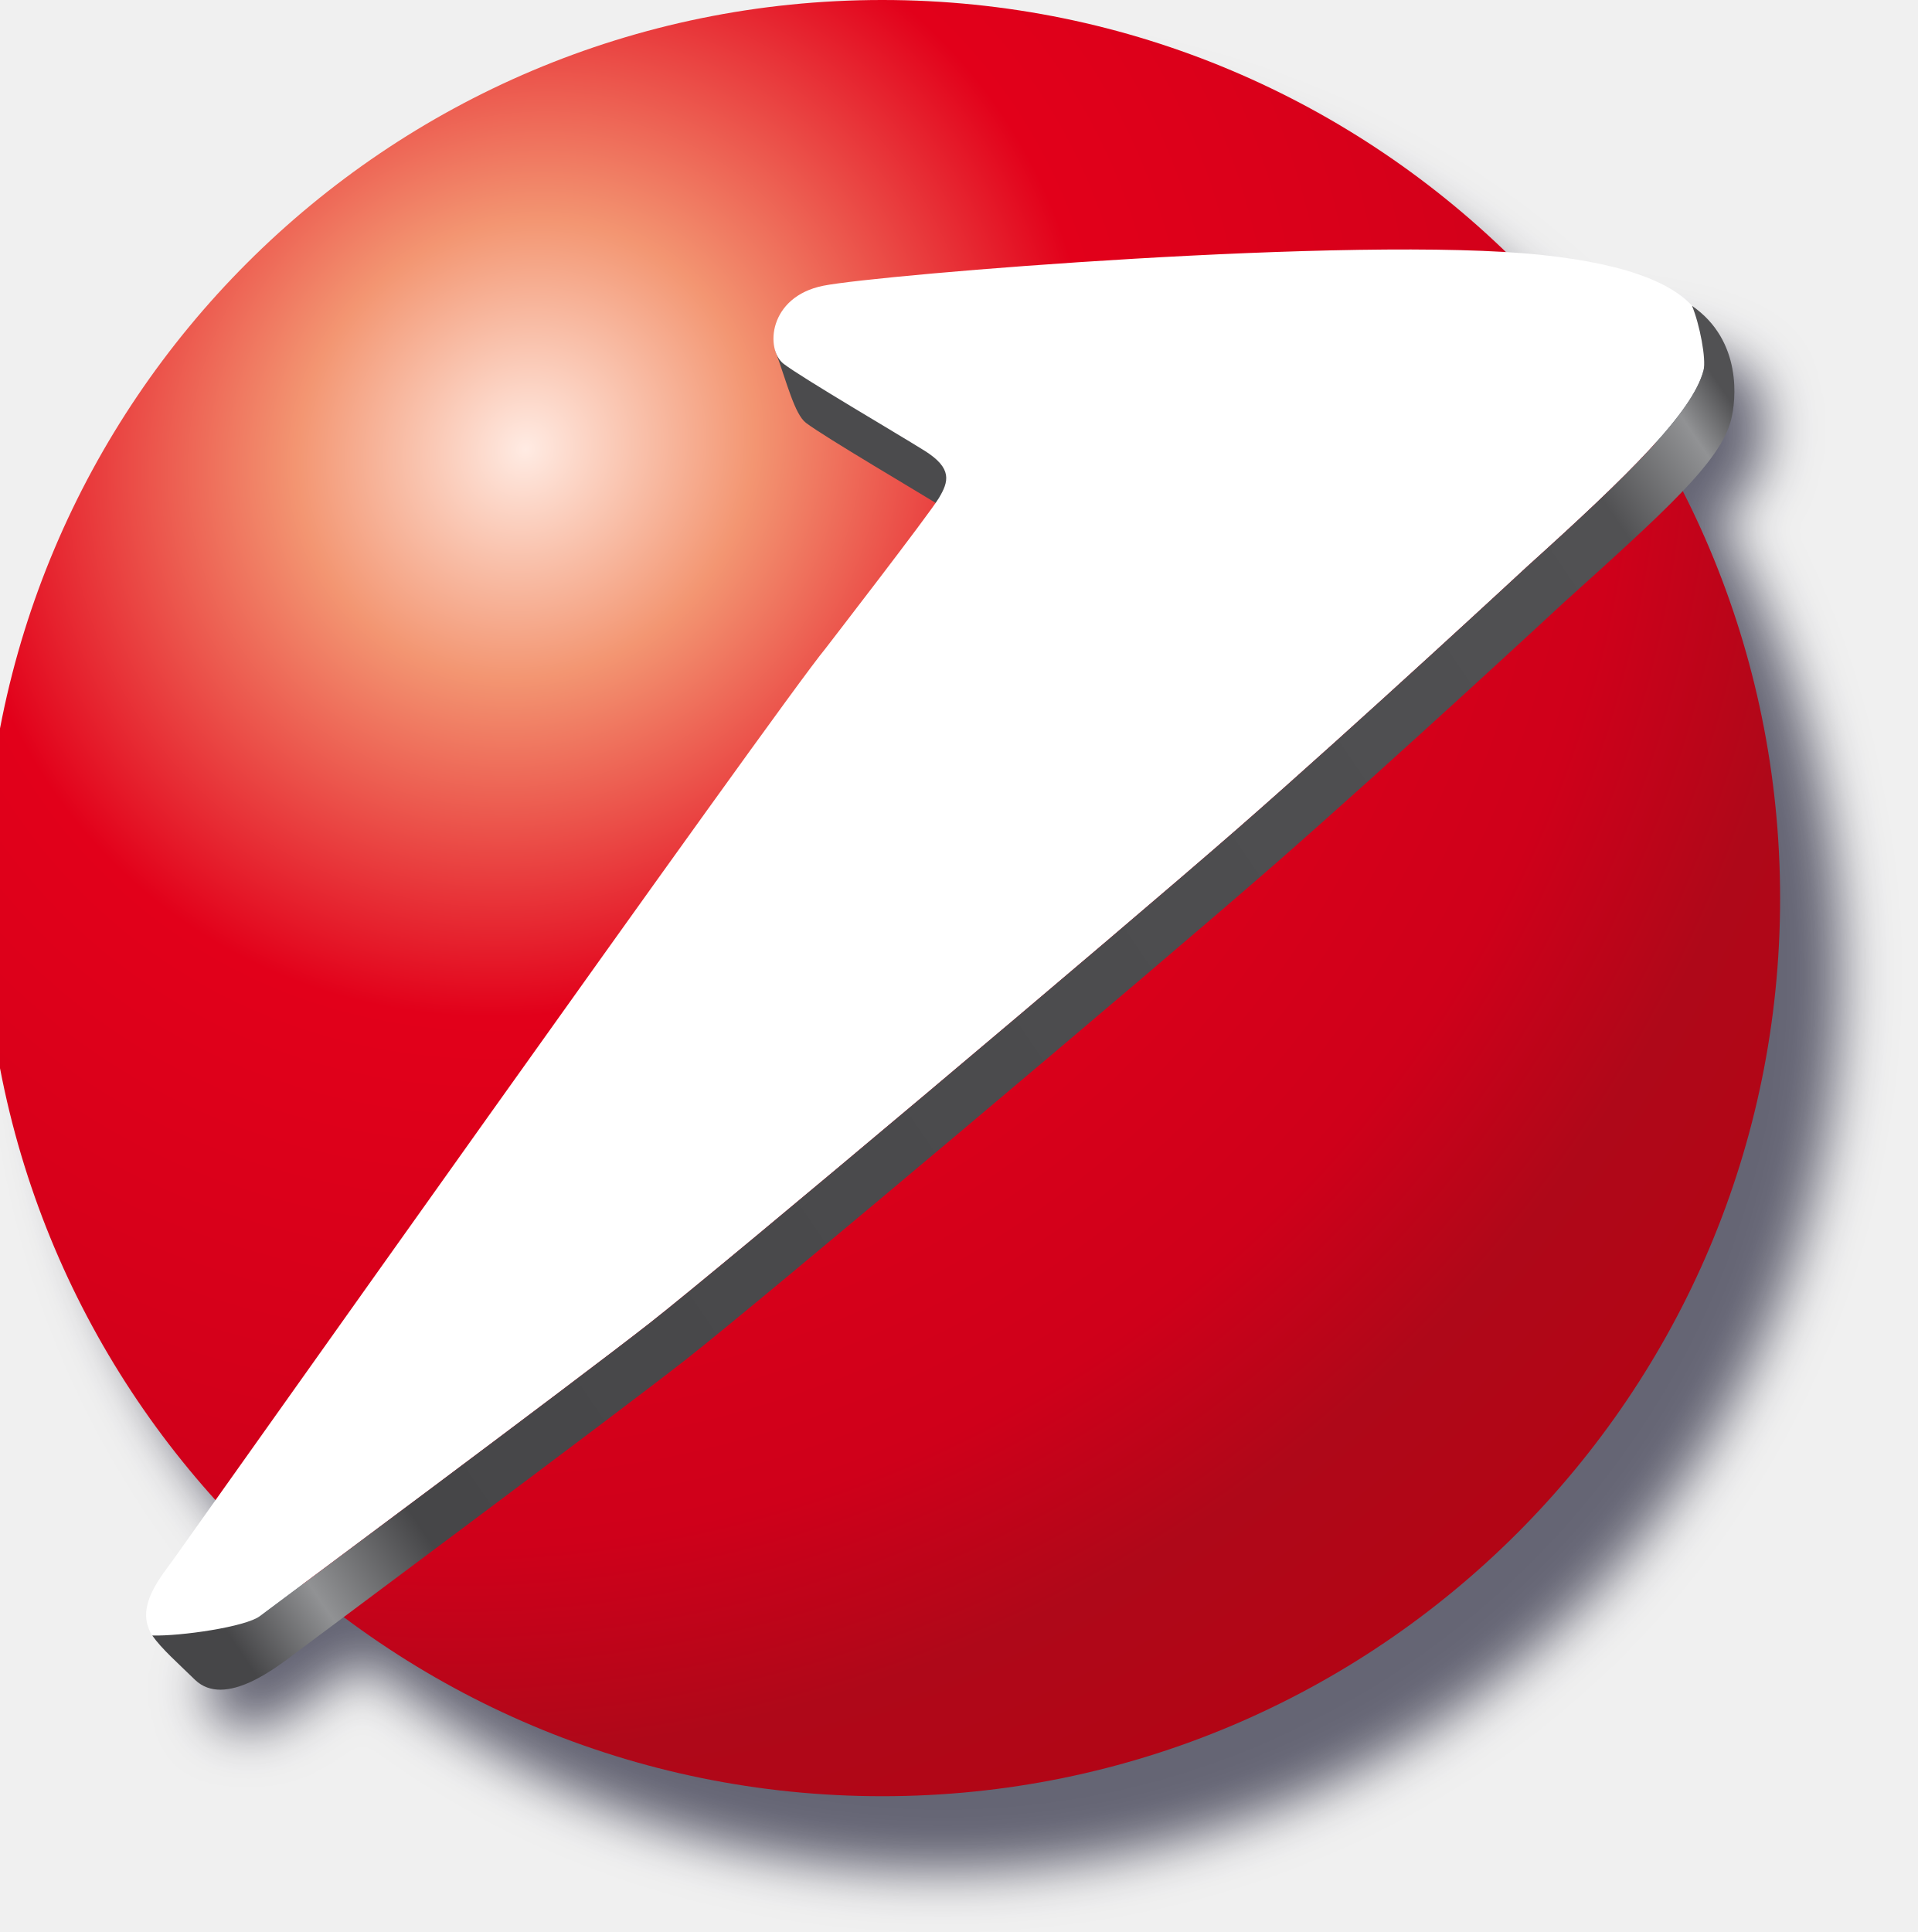
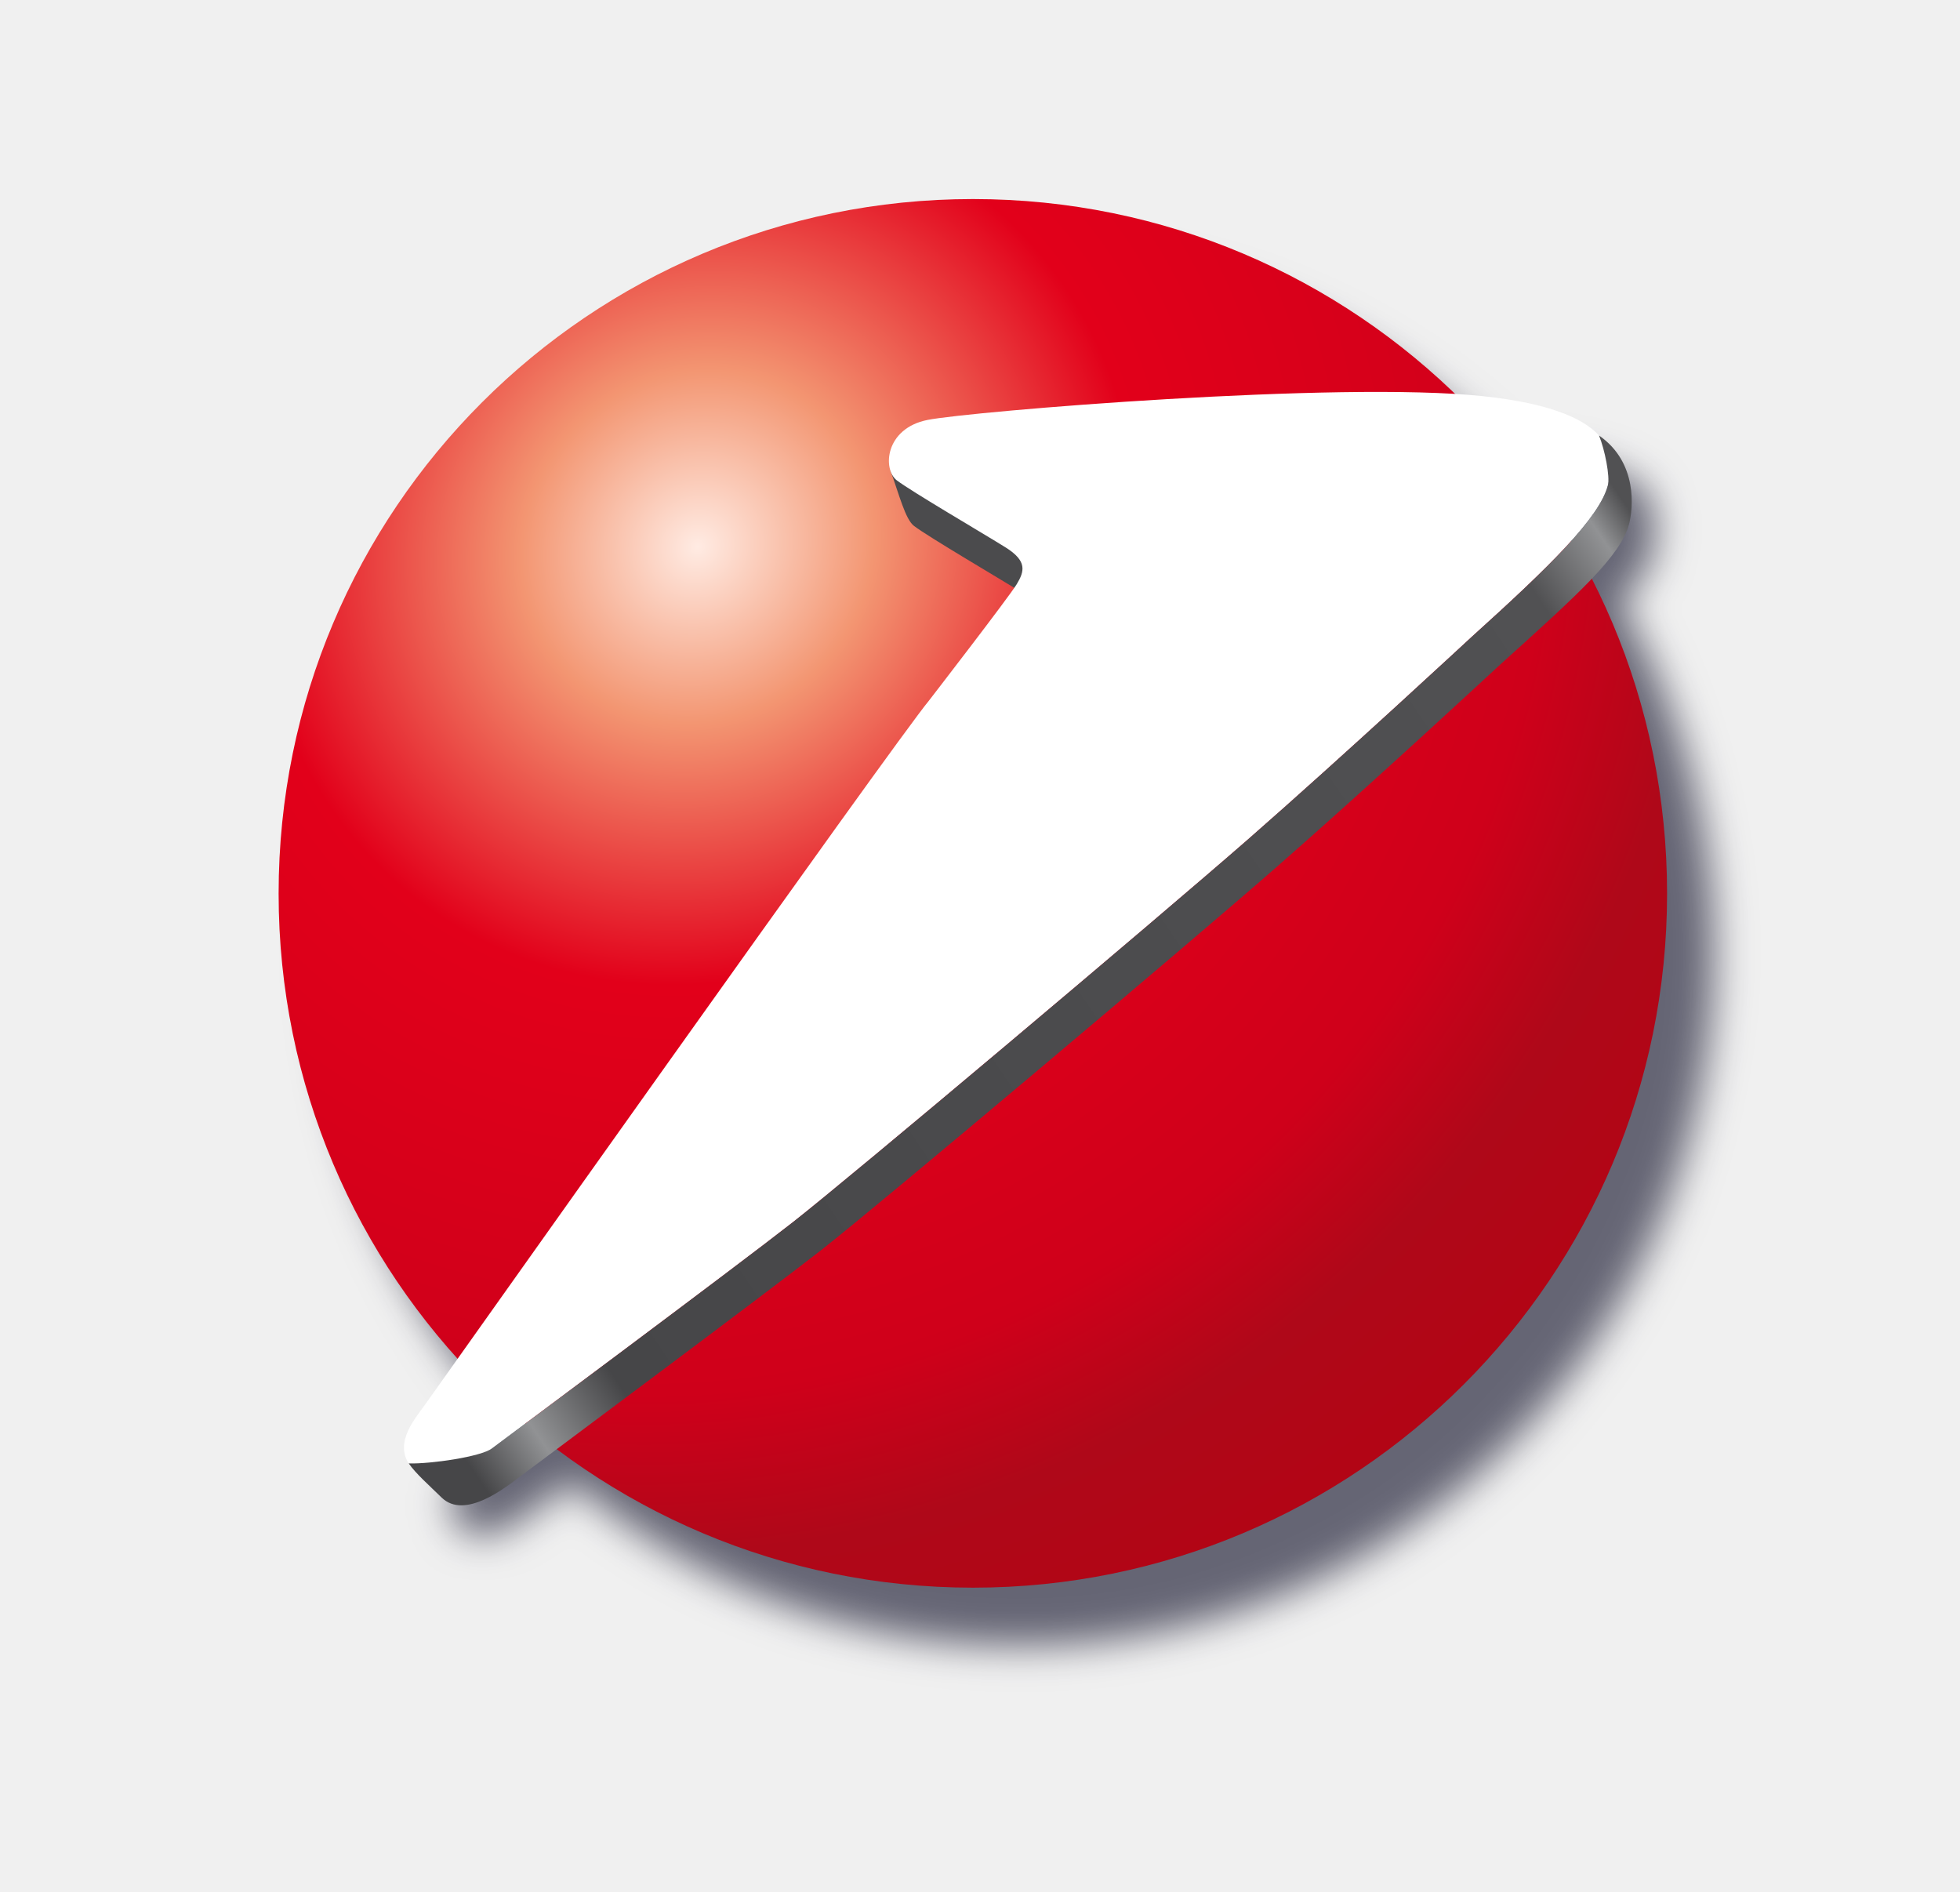
- <svg xmlns="http://www.w3.org/2000/svg" xmlns:xlink="http://www.w3.org/1999/xlink" version="1.0" width="37.238" height="37.517" viewBox="0 0 253.591 255.795" id="svg2">
+ <svg xmlns="http://www.w3.org/2000/svg" xmlns:xlink="http://www.w3.org/1999/xlink" version="1.0" width="49.238" height="47.517" viewBox="0 0 335.312 323.977" id="svg2">
  <defs id="defs4">
    <filter id="filter-bg-shadow" color-interpolation-filters="sRGB">
      <feGaussianBlur stdDeviation="2.537" id="feGaussianBlur7" />
    </filter>
    <linearGradient id="lg1">
      <stop style="stop-color:#ffebe3;stop-opacity:1" offset="0" id="stop10" />
      <stop style="stop-color:#f39672;stop-opacity:1" offset="0.147" id="stop12" />
      <stop style="stop-color:#e2001a;stop-opacity:1" offset="0.366" id="stop14" />
      <stop style="stop-color:#cf001a;stop-opacity:1" offset="0.708" id="stop16" />
      <stop style="stop-color:#af0819;stop-opacity:1" offset="0.842" id="stop18" />
      <stop style="stop-color:#b30414;stop-opacity:1" offset="1" id="stop20" />
    </linearGradient>
    <radialGradient id="rg1" cx="-15.763" cy="5.373" r="11.502" fx="-15.763" fy="5.373" xlink:href="#lg1" gradientUnits="userSpaceOnUse" gradientTransform="matrix(9.253897,9.253896,9.84024,-9.840223,151.2041,246.2552)" />
    <linearGradient id="lg2" x1="921.274" y1="14.046" x2="1026.699" y2="-57.261" gradientUnits="userSpaceOnUse" gradientTransform="matrix(1.63115,0,0,1.63115,-1487.236,142.6007)">
      <stop style="stop-color:#464648;stop-opacity:1" offset="0" id="stop24" />
      <stop style="stop-color:#464648;stop-opacity:1" offset="0.049" id="stop26" />
      <stop style="stop-color:#919294;stop-opacity:1" offset="0.095" id="stop28" />
      <stop style="stop-color:#464648;stop-opacity:1" offset="0.155" id="stop30" />
      <stop style="stop-color:#515153;stop-opacity:1" offset="0.906" id="stop32" />
      <stop style="stop-color:#919294;stop-opacity:1" offset="0.96" id="stop34" />
      <stop style="stop-color:#515153;stop-opacity:1" offset="0.984" id="stop36" />
      <stop style="stop-color:#515153;stop-opacity:1" offset="1" id="stop38" />
      <stop style="stop-color:#515153;stop-opacity:1" offset="1" id="stop40" />
    </linearGradient>
    <g id="signet">
      <path d="m 100,9.93 c -49.782,0 -90.07,40.339 -90.07,90.121 0,23.211 8.766,44.384 23.193,60.353 -0.587,0.825 -4.132,5.827 -4.231,5.964 -1.48,2.052 -4.4,5.403 -1.478,8.411 2.921,3 8.284,-1.319 10.195,-2.753 0.237,-0.177 3.299,-2.479 4.282,-3.211 15.691,13.262 35.941,21.256 58.11,21.256 49.742,0 90.07,-40.284 90.07,-90.019 0,-16.542 -4.463,-32.045 -12.234,-45.366 2.898,-3.025 4.585,-5.541 4.537,-7.595 -0.117,-4.3 2.439,-9.589 -16.209,-11.571 -1.104,-0.118 -2.325,-0.228 -3.619,-0.306 C 146.345,19.571 124.293,9.93 100,9.93 z" style="opacity:0.581;fill:#00001a;fill-opacity:1;fill-rule:nonzero;stroke:none;filter:url(#filter-bg-shadow)" id="path43" />
      <path d="m 183.978,92.483 c 0,49.735 -40.32,90.055 -90.063,90.055 -49.782,0 -90.102,-40.32 -90.102,-90.055 0,-49.782 40.32,-90.11 90.102,-90.11 49.743,0 90.063,40.328 90.063,90.11" style="fill:url(#rg1);fill-opacity:1;fill-rule:nonzero;stroke:none" id="path45" />
      <path d="m 86.263,44.785 c 1.88,1.433 11.31,6.955 14.129,8.717 l 0.963,0.689 0.47,-0.697 c 0.995,-1.653 1.386,-2.984 -1.433,-4.746 -2.82,-1.77 -12.25,-7.284 -14.129,-8.717 l -3.078,-2.491 c 1.167,3.227 1.95,6.383 3.078,7.245" style="fill:#4b4b4d;fill-opacity:1;fill-rule:nonzero;stroke:none" id="path47" />
      <path d="m 88.198,67.451 c 0,0 10.401,-13.464 11.396,-15.116 0.995,-1.66 1.386,-2.984 -1.433,-4.754 -2.82,-1.762 -12.25,-7.276 -14.129,-8.709 -1.872,-1.433 -1.543,-6.736 3.979,-7.84 5.514,-1.104 53.408,-5.075 72.064,-3.086 18.649,1.982 16.965,8.725 16.221,11.584 -1.081,4.167 -7.511,10.487 -17.662,19.643 0,0 -16.777,15.563 -29.018,26.269 -12.25,10.699 -51.426,43.688 -59.039,49.656 -7.621,5.968 -37.14,27.93 -39.059,29.363 -1.911,1.433 -7.268,5.749 -10.19,2.749 -2.921,-3.008 0,-6.36 1.48,-8.412 1.48,-2.044 60.974,-86.053 65.391,-91.347" style="fill:#ffffff;fill-opacity:1;fill-rule:nonzero;stroke:none" id="path49" />
      <path d="m 175.144,33.052 c 0.76,1.833 1.441,5.334 1.151,6.477 -1.081,4.167 -7.511,10.487 -17.662,19.643 0,0 -16.777,15.563 -29.018,26.269 -12.25,10.699 -51.426,43.688 -59.039,49.656 -7.621,5.968 -37.14,27.93 -39.059,29.363 -1.457,1.097 -7.958,2.036 -10.824,1.958 0.924,1.324 2.577,2.773 4.276,4.433 3.015,2.914 8.279,-1.308 10.198,-2.749 1.911,-1.433 31.439,-23.411 39.052,-29.363 7.613,-5.968 46.79,-38.958 59.039,-49.656 12.242,-10.707 29.018,-26.269 29.018,-26.269 10.15,-9.156 15.696,-14.137 16.777,-18.304 0.501,-1.927 1.175,-7.942 -3.908,-11.459" style="fill:url(#lg2);fill-opacity:1" id="path51" />
    </g>
  </defs>
-   <use x="38.9" y="5" transform="matrix(1.32,0,0,1.32,-58.65426,-9.732831)" width="264.2" height="264.2" xlink:href="#signet" id="use53" />
+   <use x="38.9" y="5" transform="matrix(1.32,0,0,1.32,-8.858877,24.35808)" width="264.2" height="264.2" xlink:href="#signet" id="use53" />
</svg>
